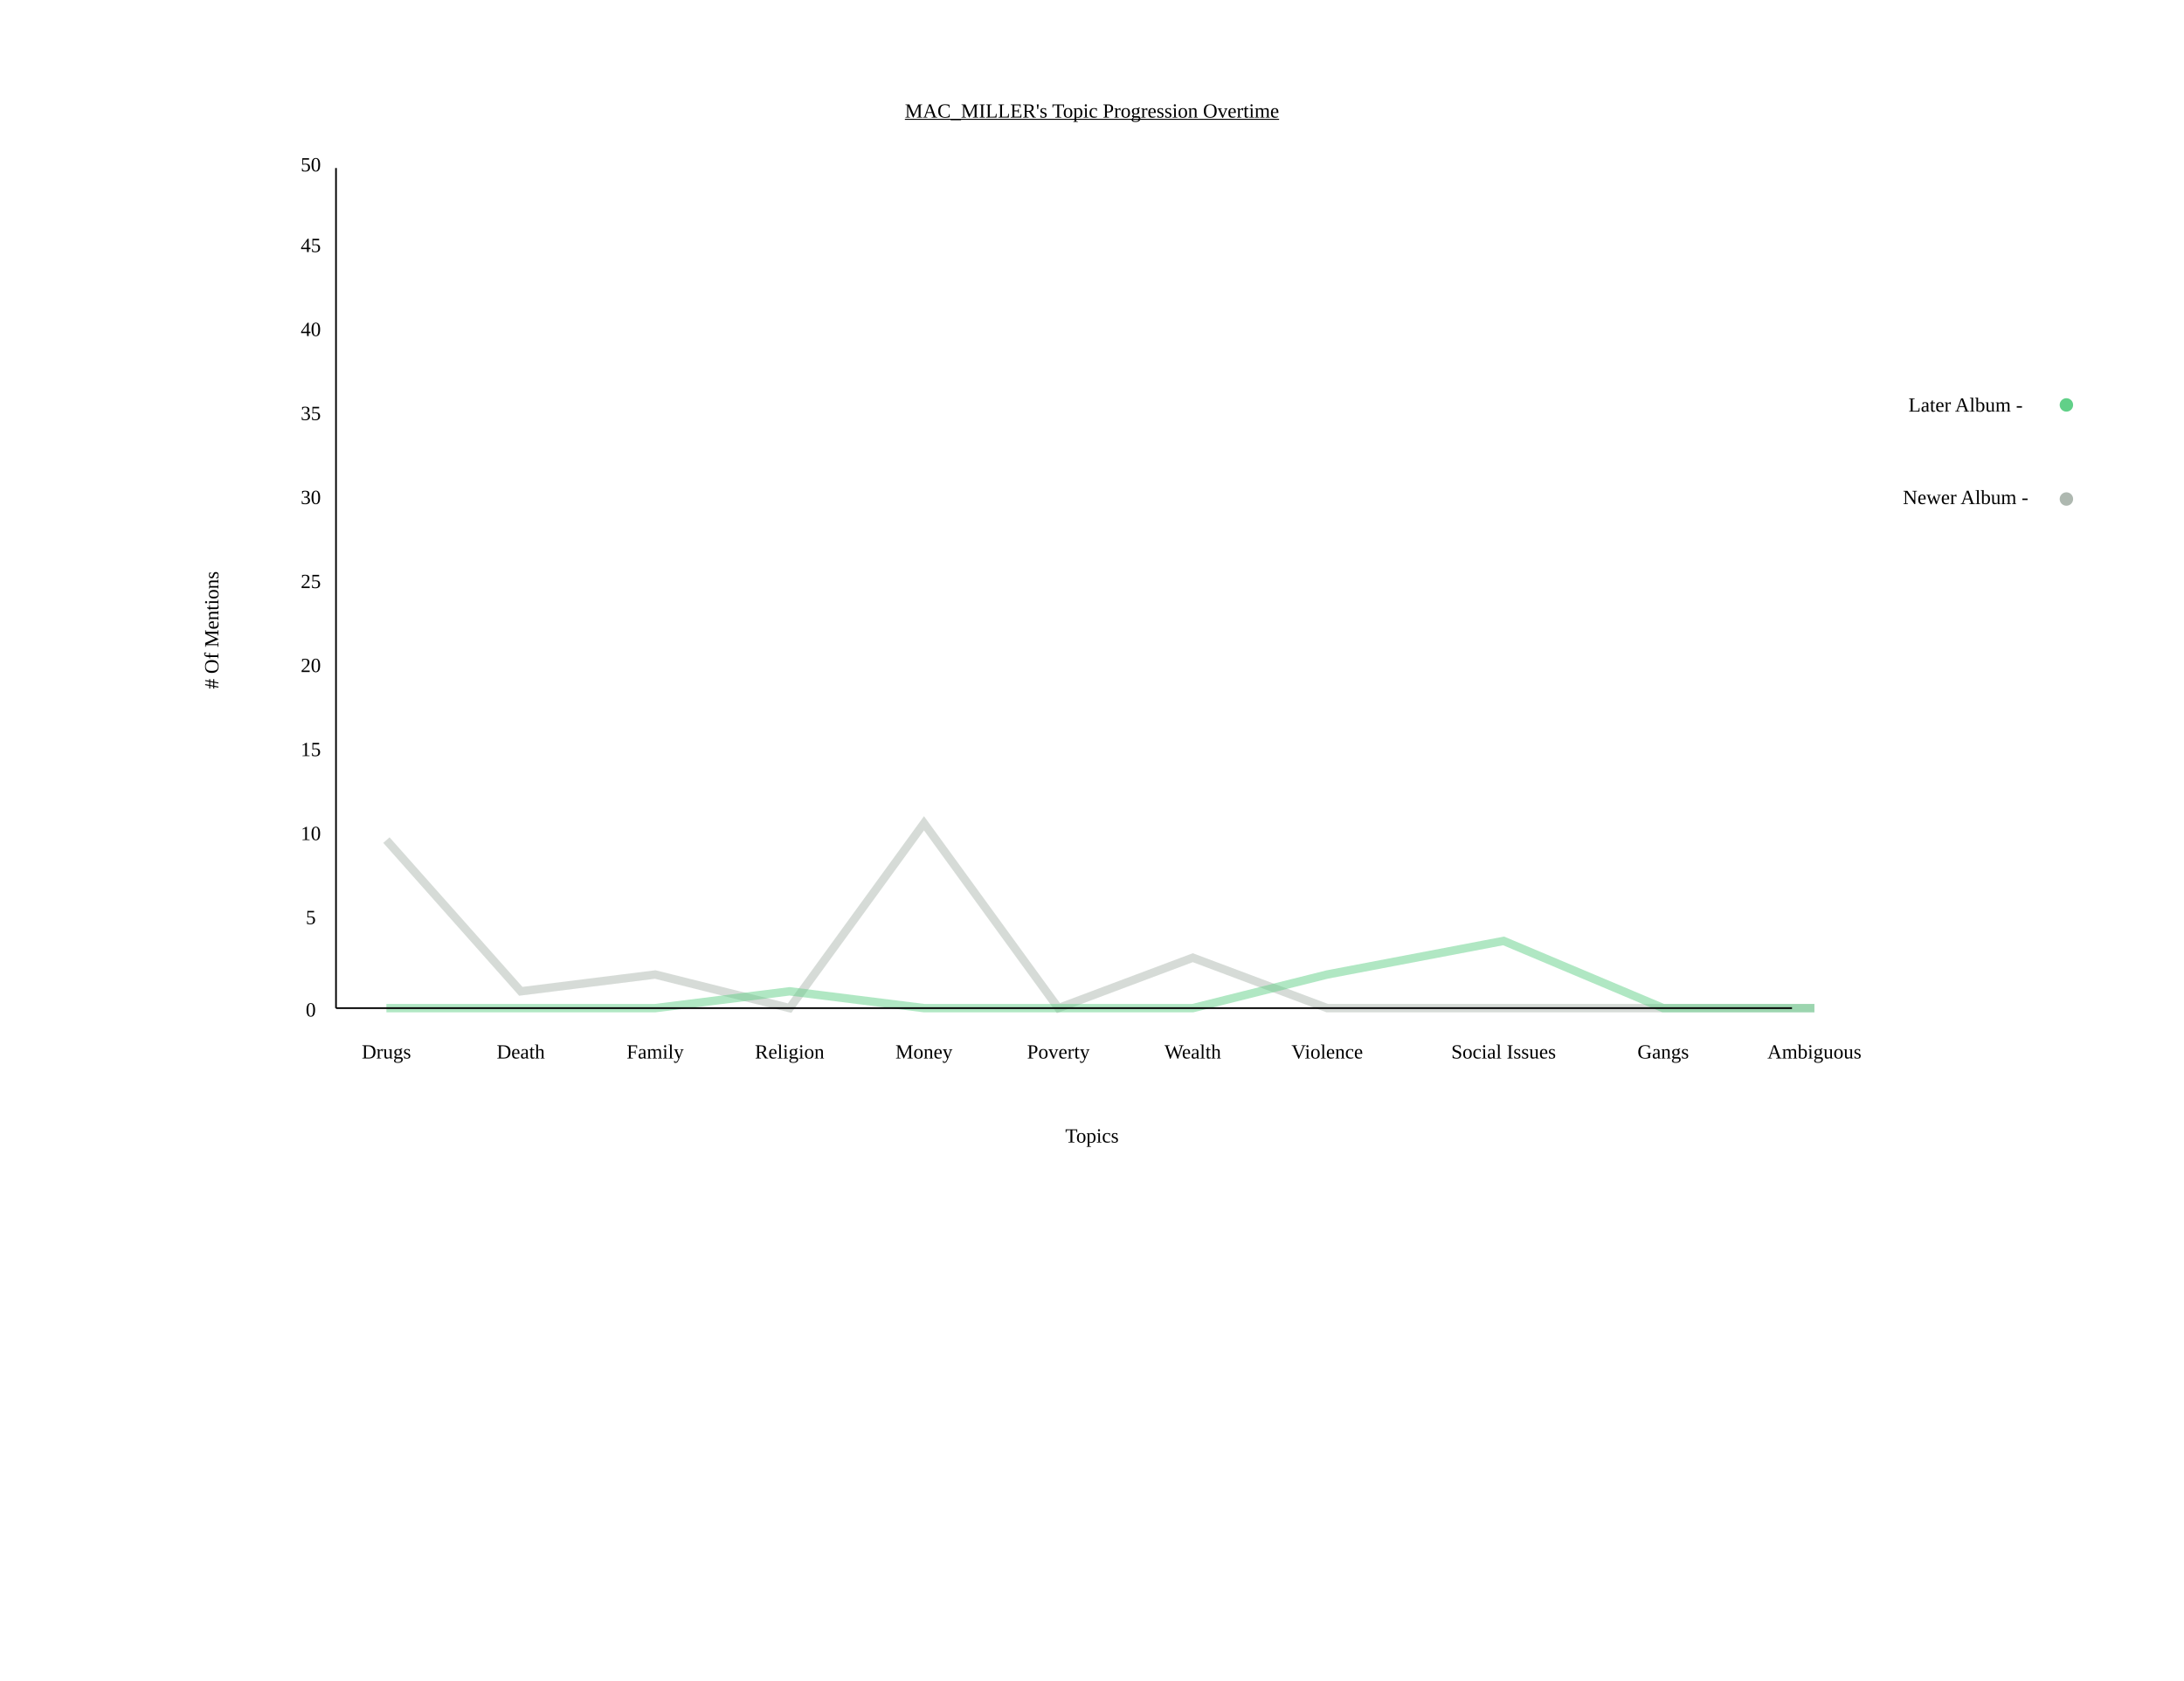
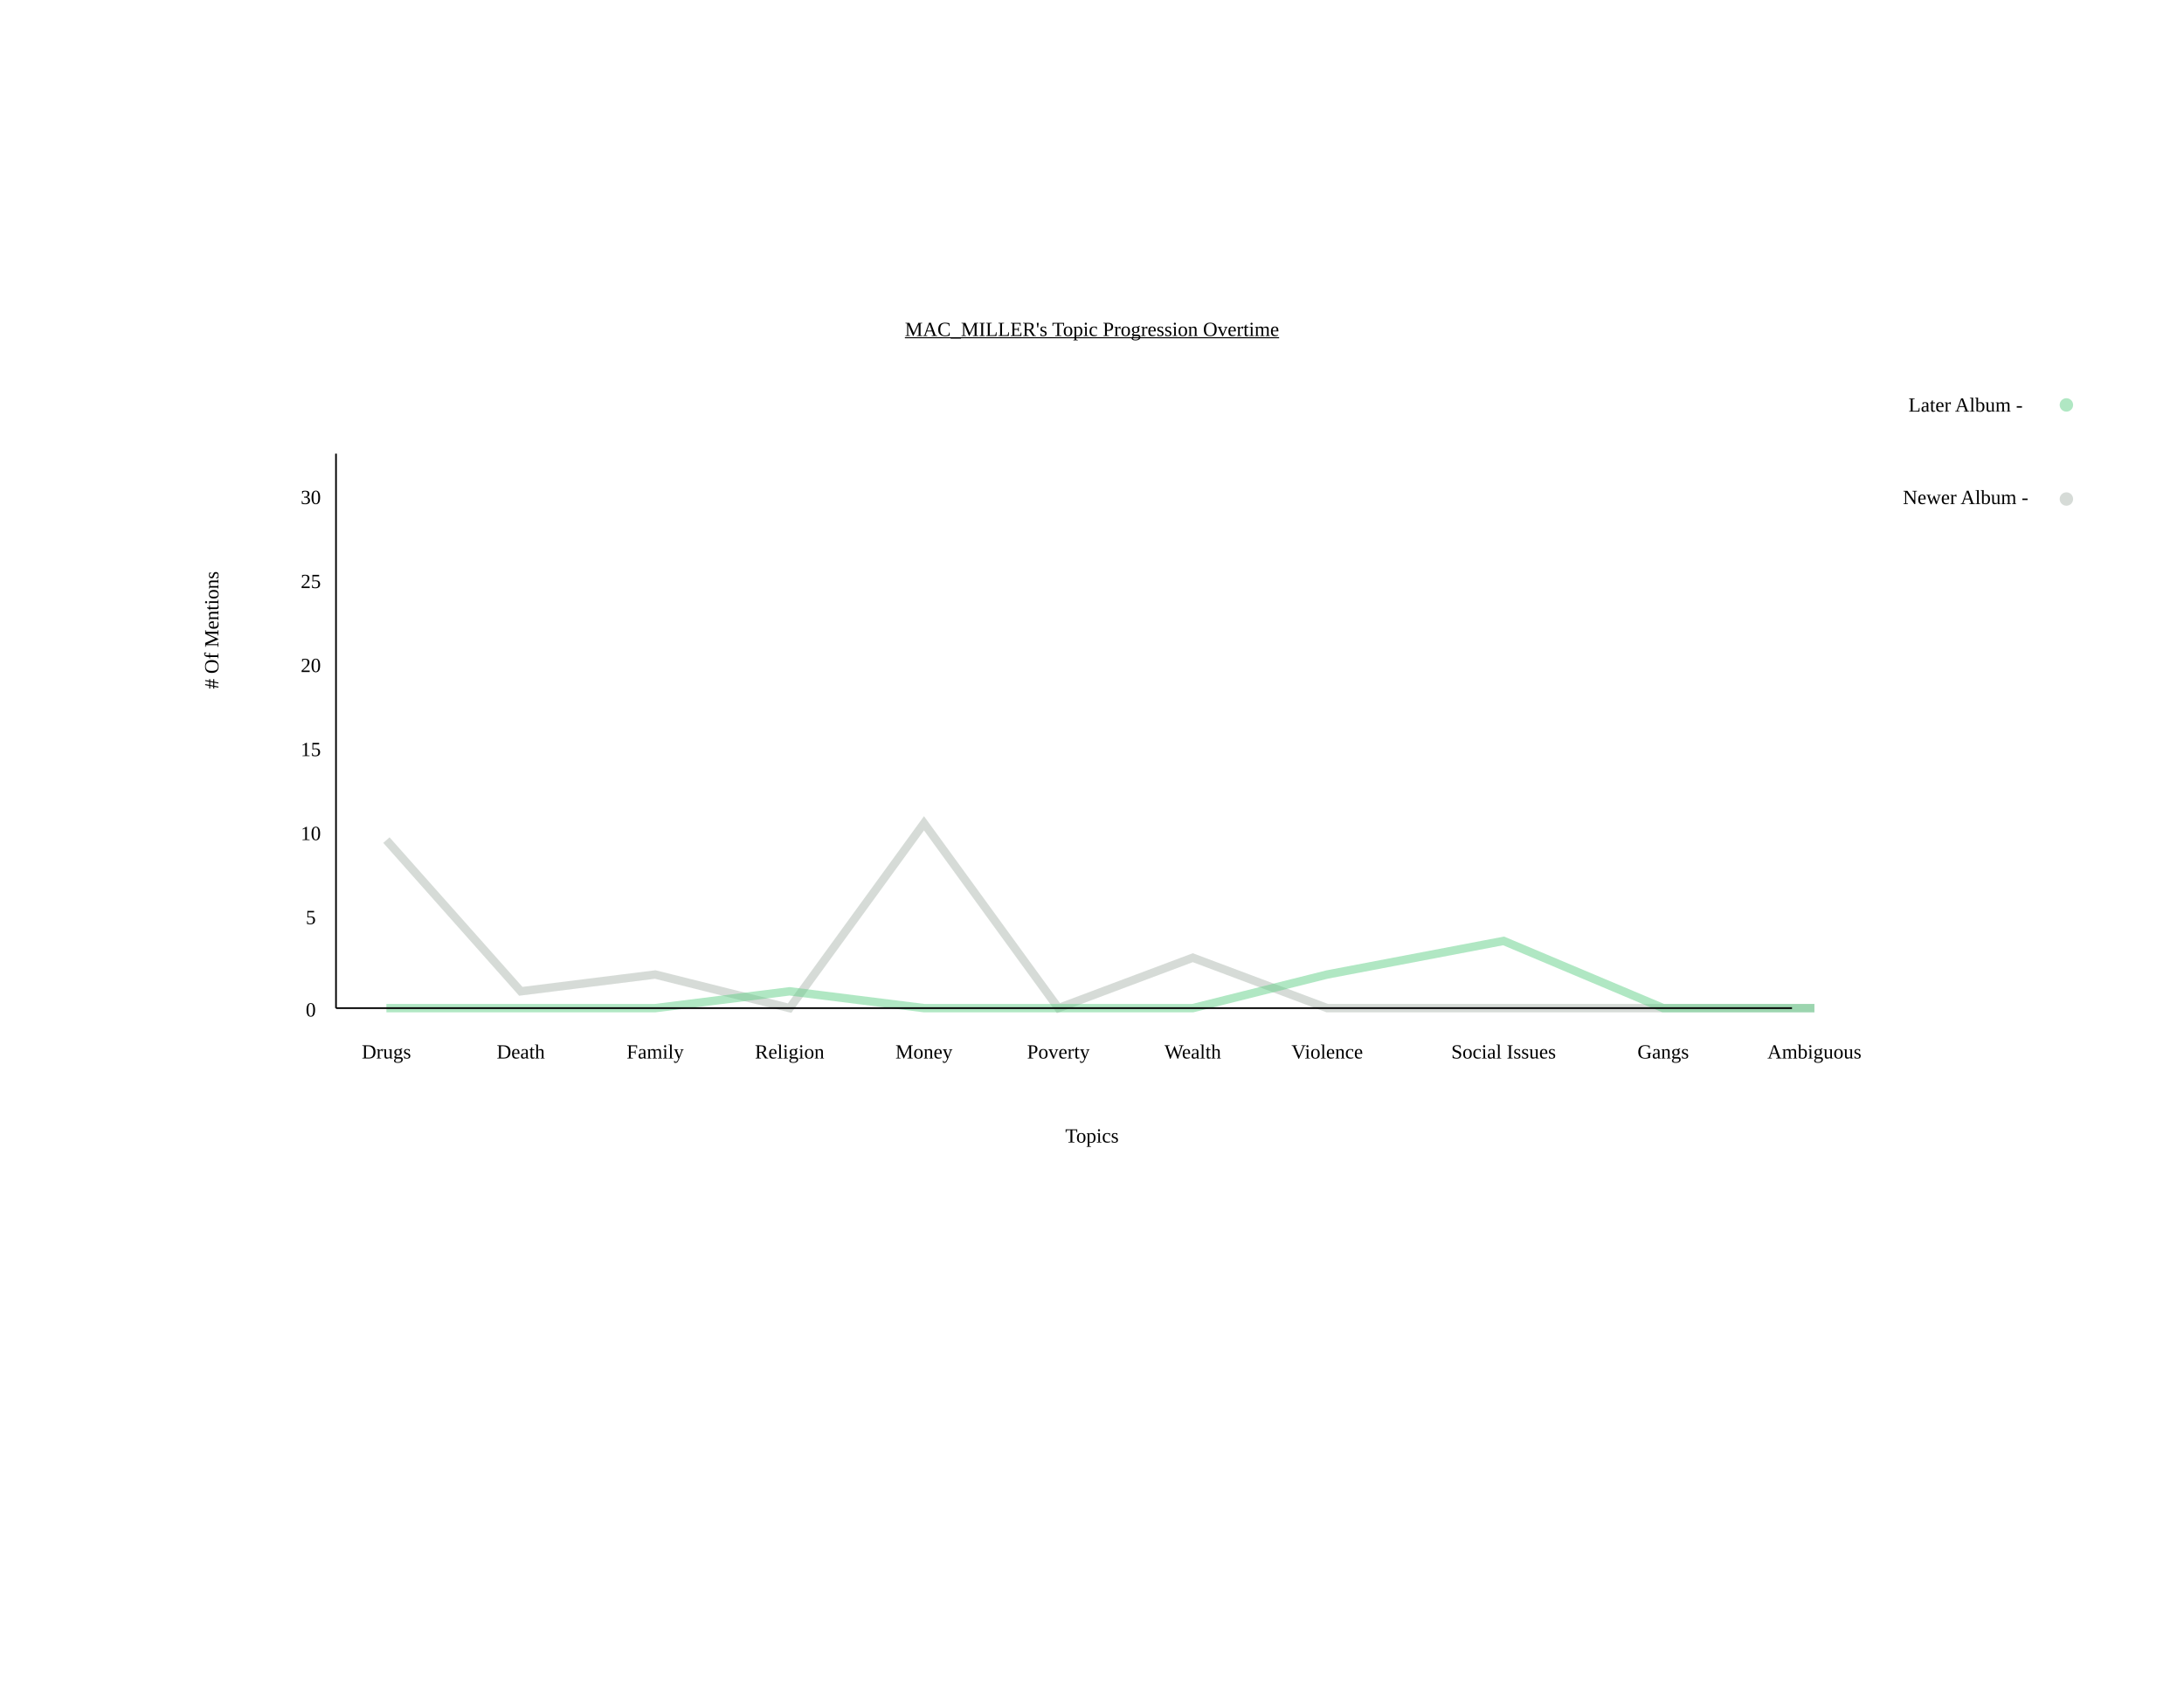
<svg xmlns="http://www.w3.org/2000/svg" width="1300" height="1000">
  <g transform="translate(200, 600)">
    <polyline fill="none" stroke="#aeb8b0" stroke-width="5" opacity="0.5" points="                                     30, -100                                     110, -10                                     190,-20                                     270,0                                     350,-110                                     430,0                                     510,-30                                     590,0                                     695,0                                     790,0                                     880,0" />
    <polyline fill="none" stroke="#61D088" stroke-width="5" opacity="0.5" points="                                     30, 0                                     110, 0                                     190,0                                     270,-10                                     350,0                                     430,0                                     510,0                                     590,-20                                     695,-40                                     790,0                                     880,0" />
    <line x1="0" x2="866.667" y1="0" y2="0" stroke="black" />
-     <line x1="0" x2="0" y1="0" y2="-500" stroke="black" />
-     <text x="450" y="-530" text-anchor="middle" text-decoration="underline">MAC_MILLER's Topic Progression Overtime</text>
+     <line x1="0" x2="0" y1="0" y2="-330" stroke="black" />
+     <text x="450" y="-400" text-anchor="middle" text-decoration="underline">MAC_MILLER's Topic Progression Overtime</text>
    <text x="450" y="80" text-anchor="middle">Topics</text>
    <text x="200" y="50" transform=" translate(-120,10) rotate(270)"># Of
                        Mentions</text>
    <text x="30" y="30" text-anchor="middle">Drugs</text>
    <text x="110" y="30" text-anchor="middle">Death</text>
    <text x="190" y="30" text-anchor="middle">Family</text>
    <text x="270" y="30" text-anchor="middle">Religion</text>
    <text x="350" y="30" text-anchor="middle">Money</text>
    <text x="430" y="30" text-anchor="middle">Poverty</text>
    <text x="510" y="30" text-anchor="middle">Wealth</text>
    <text x="590" y="30" text-anchor="middle">Violence</text>
    <text x="695" y="30" text-anchor="middle">Social Issues</text>
    <text x="790" y="30" text-anchor="middle">Gangs</text>
    <text x="880" y="30" text-anchor="middle">Ambiguous</text>
    <text x="-15" y="5" text-anchor="middle">0</text>
    <text x="-15" y="-50" text-anchor="middle">5</text>
    <text x="-15" y="-100" text-anchor="middle">10</text>
    <text x="-15" y="-150" text-anchor="middle">15</text>
    <text x="-15" y="-200" text-anchor="middle">20</text>
    <text x="-15" y="-250" text-anchor="middle">25</text>
    <text x="-15" y="-300" text-anchor="middle">30</text>
-     <text x="-15" y="-350" text-anchor="middle">35</text>
-     <text x="-15" y="-400" text-anchor="middle">40</text>
-     <text x="-15" y="-450" text-anchor="middle">45</text>
-     <text x="-15" y="-498" text-anchor="middle">50</text>
    <text x="970" y="-355" text-anchor="middle" font-size="12">Later Album
                        -</text>
    <text x="970" y="-300" text-anchor="middle" font-size="12">Newer Album
                        -</text>
-     <circle cx="1030" cy="-359" r="4" fill="#61D088" />
-     <circle cx="1030" cy="-303" r="4" fill="#aeb8b0" />
+     <circle cx="1030" cy="-359" r="4" fill="#61D088" opacity="0.5" />
+     <circle cx="1030" cy="-303" r="4" fill="#aeb8b0" opacity="0.5" />
  </g>
</svg>
